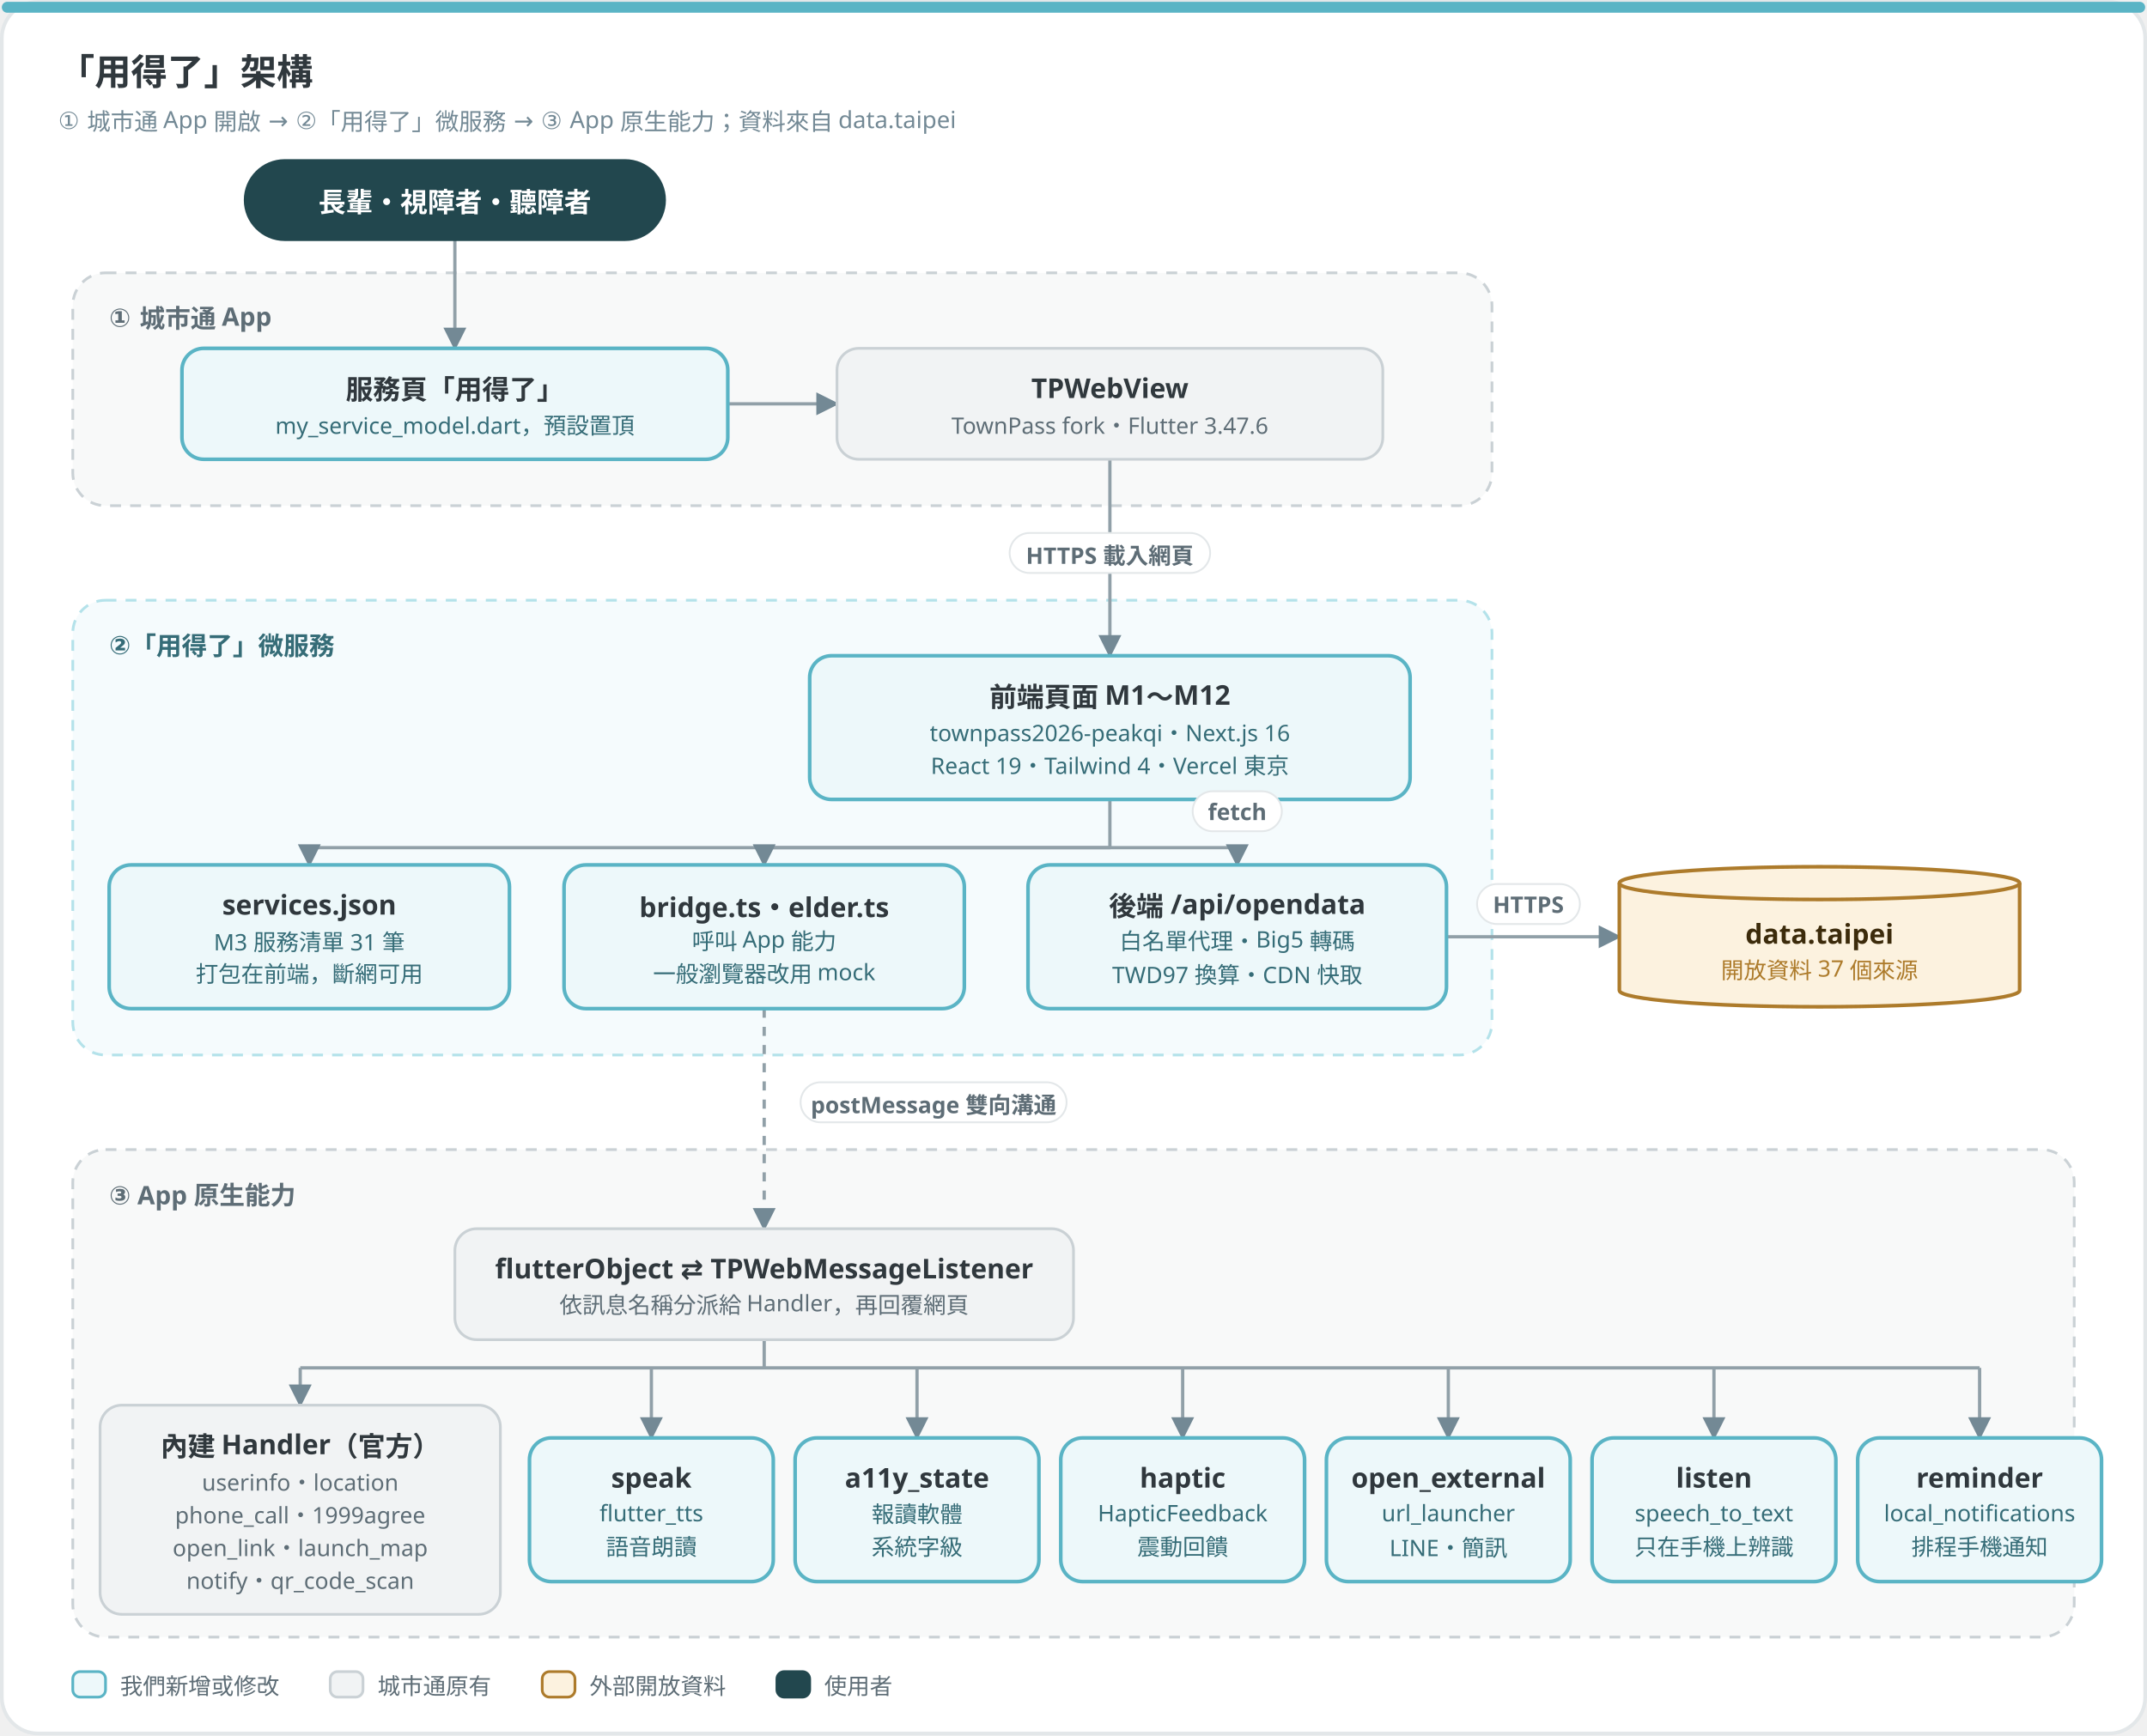
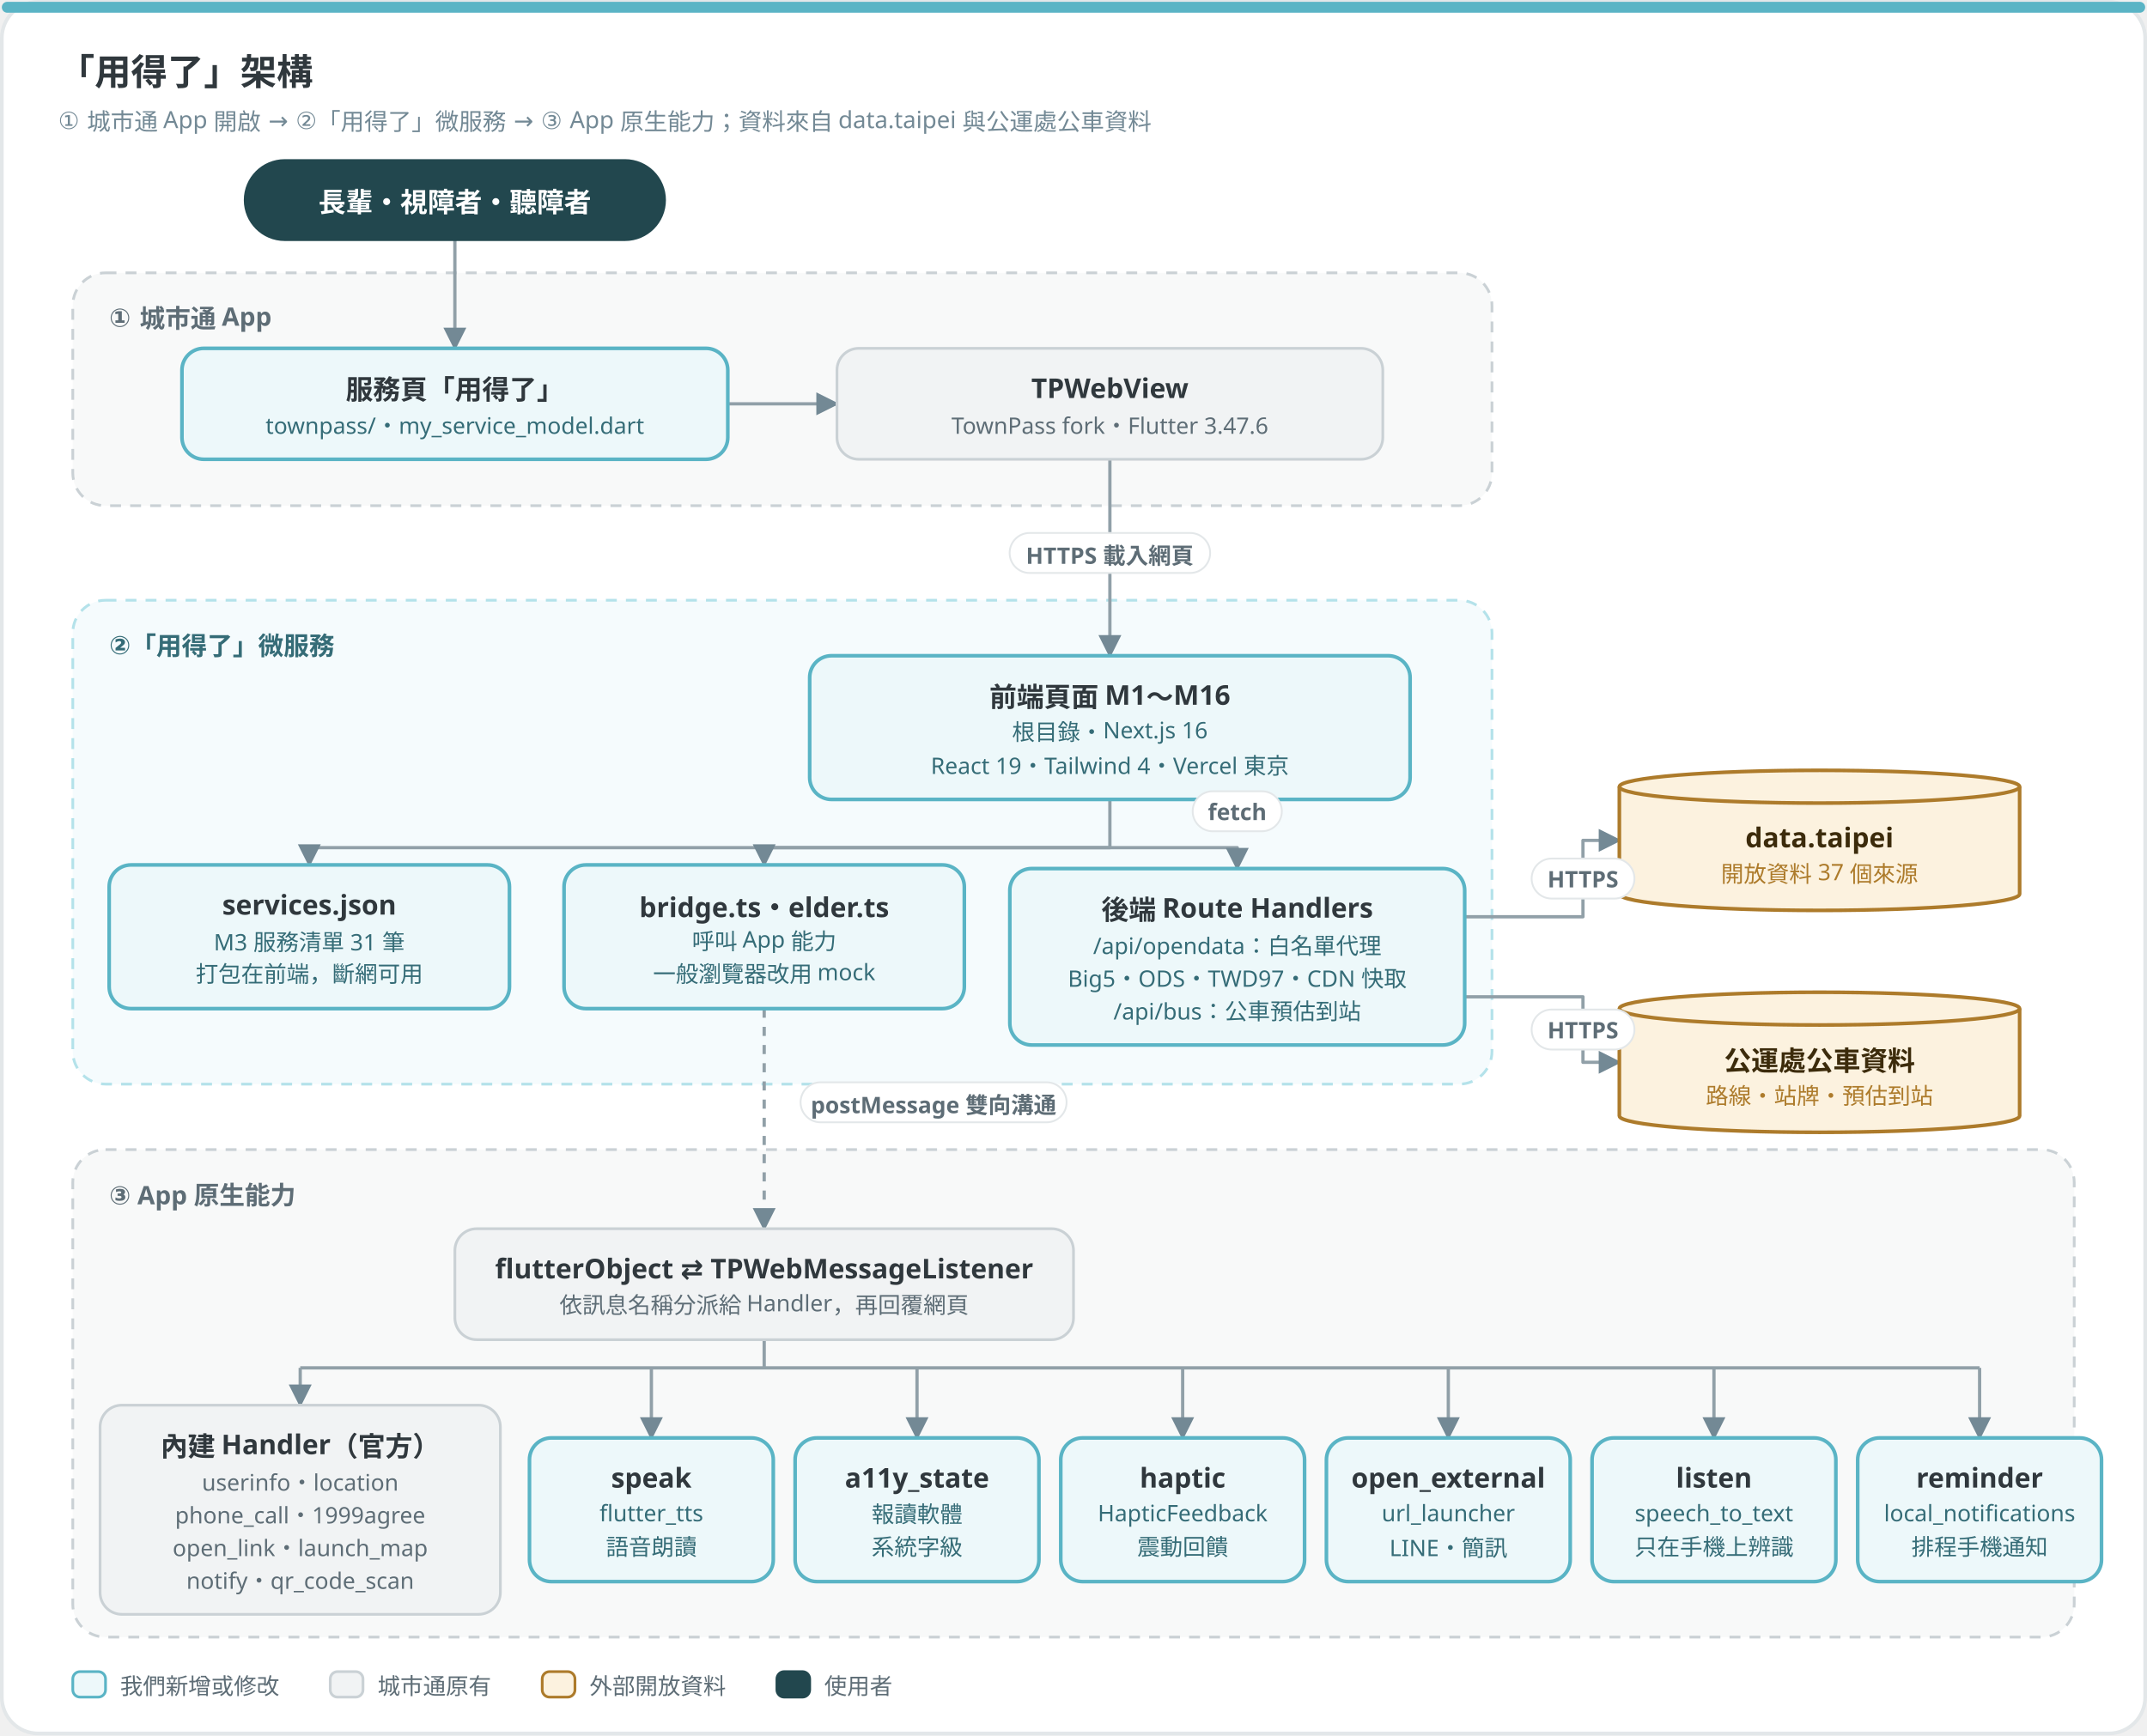
<svg xmlns="http://www.w3.org/2000/svg" width="1180" height="954" viewBox="0 0 1180 954" font-family="'PingFang TC','Noto Sans TC','Microsoft JhengHei',system-ui,sans-serif" role="img" aria-label="「用得了」架構">
  <defs>
    <marker id="arrow" viewBox="0 0 10 10" refX="9" refY="5" markerWidth="7" markerHeight="7" orient="auto-start-reverse">
      <path d="M0,0 L10,5 L0,10 z" fill="#738995" />
    </marker>
    <marker id="arrow-start" viewBox="0 0 10 10" refX="1" refY="5" markerWidth="7" markerHeight="7" orient="auto-start-reverse">
      <path d="M10,0 L0,5 L10,10 z" fill="#738995" />
    </marker>
  </defs>
  <rect x="1" y="1" width="1178" height="952" rx="20" fill="white" stroke="#E3E7E9" stroke-width="2" />
  <rect x="1" y="1" width="1178" height="6" rx="3" fill="#5AB4C5" />
  <text x="32.0" y="38.0" font-size="20" font-weight="700" fill="#30383D" text-anchor="start" dominant-baseline="central">「用得了」架構</text>
-   <text x="32.0" y="64.0" font-size="13" font-weight="400" fill="#738995" text-anchor="start" dominant-baseline="central">① 城市通 App 開啟 → ②「用得了」微服務 → ③ App 原生能力；資料來自 data.taipei</text>
+   <text x="32.0" y="64.0" font-size="13" font-weight="400" fill="#738995" text-anchor="start" dominant-baseline="central">① 城市通 App 開啟 → ②「用得了」微服務 → ③ App 原生能力；資料來自 data.taipei 與公運處公車資料</text>
  <rect x="40" y="150" width="780" height="128" rx="18" fill="#F1F3F4" fill-opacity="0.55" stroke="#CAD1D5" stroke-width="1.5" stroke-dasharray="6 5" />
  <text x="60.0" y="172.0" font-size="14" font-weight="700" fill="#5E6D76" text-anchor="start" dominant-baseline="central">① 城市通 App</text>
-   <rect x="40" y="330" width="780" height="250" rx="18" fill="#EDF8FA" fill-opacity="0.55" stroke="#B4E2EA" stroke-width="1.5" stroke-dasharray="6 5" />
+   <rect x="40" y="330" width="780" height="266" rx="18" fill="#EDF8FA" fill-opacity="0.55" stroke="#B4E2EA" stroke-width="1.5" stroke-dasharray="6 5" />
  <text x="60.0" y="352.0" font-size="14" font-weight="700" fill="#356C77" text-anchor="start" dominant-baseline="central">②「用得了」微服務</text>
  <rect x="40" y="632" width="1100" height="268" rx="18" fill="#F1F3F4" fill-opacity="0.55" stroke="#CAD1D5" stroke-width="1.5" stroke-dasharray="6 5" />
  <text x="60.0" y="654.0" font-size="14" font-weight="700" fill="#5E6D76" text-anchor="start" dominant-baseline="central">③ App 原生能力</text>
  <path d="M250.0,131.5 L250.0,191.5" fill="none" stroke="#91A0A8" stroke-width="1.8" stroke-linejoin="round" marker-end="url(#arrow)" />
  <path d="M400.0,222.0 L460.0,222.0" fill="none" stroke="#91A0A8" stroke-width="1.8" stroke-linejoin="round" marker-end="url(#arrow)" />
  <path d="M610.0,252.5 L610.0,360.5" fill="none" stroke="#91A0A8" stroke-width="1.8" stroke-linejoin="round" marker-end="url(#arrow)" />
  <path d="M610.0,439.5 L610.0,466.0 L170.0,466.0 L170.0,475.5" fill="none" stroke="#91A0A8" stroke-width="1.8" stroke-linejoin="round" marker-end="url(#arrow)" />
  <path d="M610.0,466.0 L420.0,466.0 L420.0,475.5" fill="none" stroke="#91A0A8" stroke-width="1.8" stroke-linejoin="round" marker-end="url(#arrow)" />
-   <path d="M610.0,466.0 L680.0,466.0 L680.0,475.5" fill="none" stroke="#91A0A8" stroke-width="1.8" stroke-linejoin="round" marker-end="url(#arrow)" />
-   <path d="M795.0,515.0 L890.0,515.0" fill="none" stroke="#91A0A8" stroke-width="1.8" stroke-linejoin="round" marker-end="url(#arrow)" />
+   <path d="M610.0,466.0 L680.0,466.0 L680.0,477.5" fill="none" stroke="#91A0A8" stroke-width="1.8" stroke-linejoin="round" marker-end="url(#arrow)" />
+   <path d="M805.0,504.0 L870.0,504.0 L870.0,462.0 L890.0,462.0" fill="none" stroke="#91A0A8" stroke-width="1.8" stroke-linejoin="round" marker-end="url(#arrow)" />
+   <path d="M805.0,548.0 L870.0,548.0 L870.0,584.0 L890.0,584.0" fill="none" stroke="#91A0A8" stroke-width="1.8" stroke-linejoin="round" marker-end="url(#arrow)" />
  <path d="M420.0,554.5 L420.0,675.5" fill="none" stroke="#91A0A8" stroke-width="1.8" stroke-linejoin="round" stroke-dasharray="5 5" marker-start="url(#arrow-start)" marker-end="url(#arrow)" />
  <path d="M420,736.5 V752 M165,752 H1088" fill="none" stroke="#91A0A8" stroke-width="1.8" />
  <path d="M165.0,752.0 L165.0,772.5" fill="none" stroke="#91A0A8" stroke-width="1.8" stroke-linejoin="round" marker-end="url(#arrow)" />
  <path d="M358.0,752.0 L358.0,790.5" fill="none" stroke="#91A0A8" stroke-width="1.8" stroke-linejoin="round" marker-end="url(#arrow)" />
  <path d="M504.0,752.0 L504.0,790.5" fill="none" stroke="#91A0A8" stroke-width="1.8" stroke-linejoin="round" marker-end="url(#arrow)" />
  <path d="M650.0,752.0 L650.0,790.5" fill="none" stroke="#91A0A8" stroke-width="1.8" stroke-linejoin="round" marker-end="url(#arrow)" />
  <path d="M796.0,752.0 L796.0,790.5" fill="none" stroke="#91A0A8" stroke-width="1.8" stroke-linejoin="round" marker-end="url(#arrow)" />
  <path d="M942.0,752.0 L942.0,790.5" fill="none" stroke="#91A0A8" stroke-width="1.8" stroke-linejoin="round" marker-end="url(#arrow)" />
  <path d="M1088.0,752.0 L1088.0,790.5" fill="none" stroke="#91A0A8" stroke-width="1.8" stroke-linejoin="round" marker-end="url(#arrow)" />
  <rect x="135.0" y="88.5" width="230.0" height="43.0" rx="21.5" fill="#22474E" stroke="#22474E" stroke-width="2" />
  <text x="250.0" y="110.0" font-size="15" font-weight="700" fill="#FFFFFF" text-anchor="middle" dominant-baseline="central">長輩・視障者・聽障者</text>
  <rect x="100.0" y="191.5" width="300.0" height="61.0" rx="12.0" fill="#EDF8FA" stroke="#5AB4C5" stroke-width="2" />
  <text x="250.0" y="213.0" font-size="15" font-weight="700" fill="#30383D" text-anchor="middle" dominant-baseline="central">服務頁「用得了」</text>
-   <text x="250.0" y="232.5" font-size="12.5" font-weight="400" fill="#356C77" text-anchor="middle" dominant-baseline="central">my_service_model.dart，預設置頂</text>
+   <text x="250.0" y="232.5" font-size="12.5" font-weight="400" fill="#356C77" text-anchor="middle" dominant-baseline="central">townpass/・my_service_model.dart</text>
  <rect x="460.0" y="191.5" width="300.0" height="61.0" rx="12.0" fill="#F1F3F4" stroke="#CAD1D5" stroke-width="1.5" />
  <text x="610.0" y="213.0" font-size="15" font-weight="700" fill="#30383D" text-anchor="middle" dominant-baseline="central">TPWebView</text>
  <text x="610.0" y="232.5" font-size="12.5" font-weight="400" fill="#5E6D76" text-anchor="middle" dominant-baseline="central">TownPass fork・Flutter 3.47.6</text>
  <rect x="445.0" y="360.5" width="330.0" height="79.0" rx="12.0" fill="#EDF8FA" stroke="#5AB4C5" stroke-width="2" />
-   <text x="610.0" y="382.0" font-size="15" font-weight="700" fill="#30383D" text-anchor="middle" dominant-baseline="central">前端頁面 M1～M12</text>
-   <text x="610.0" y="401.5" font-size="12.5" font-weight="400" fill="#356C77" text-anchor="middle" dominant-baseline="central">townpass2026-peakqi・Next.js 16</text>
+   <text x="610.0" y="382.0" font-size="15" font-weight="700" fill="#30383D" text-anchor="middle" dominant-baseline="central">前端頁面 M1～M16</text>
+   <text x="610.0" y="401.5" font-size="12.5" font-weight="400" fill="#356C77" text-anchor="middle" dominant-baseline="central">根目錄・Next.js 16</text>
  <text x="610.0" y="419.5" font-size="12.5" font-weight="400" fill="#356C77" text-anchor="middle" dominant-baseline="central">React 19・Tailwind 4・Vercel 東京</text>
  <rect x="60.0" y="475.5" width="220.0" height="79.0" rx="12.0" fill="#EDF8FA" stroke="#5AB4C5" stroke-width="2" />
  <text x="170.0" y="497.0" font-size="15" font-weight="700" fill="#30383D" text-anchor="middle" dominant-baseline="central">services.json</text>
  <text x="170.0" y="516.5" font-size="12.5" font-weight="400" fill="#356C77" text-anchor="middle" dominant-baseline="central">M3 服務清單 31 筆</text>
  <text x="170.0" y="534.5" font-size="12.5" font-weight="400" fill="#356C77" text-anchor="middle" dominant-baseline="central">打包在前端，斷網可用</text>
  <rect x="310.0" y="475.5" width="220.0" height="79.0" rx="12.0" fill="#EDF8FA" stroke="#5AB4C5" stroke-width="2" />
  <text x="420.0" y="497.0" font-size="15" font-weight="700" fill="#30383D" text-anchor="middle" dominant-baseline="central">bridge.ts・elder.ts</text>
  <text x="420.0" y="516.5" font-size="12.5" font-weight="400" fill="#356C77" text-anchor="middle" dominant-baseline="central">呼叫 App 能力</text>
  <text x="420.0" y="534.5" font-size="12.5" font-weight="400" fill="#356C77" text-anchor="middle" dominant-baseline="central">一般瀏覽器改用 mock</text>
-   <rect x="565.0" y="475.5" width="230.0" height="79.0" rx="12.0" fill="#EDF8FA" stroke="#5AB4C5" stroke-width="2" />
-   <text x="680.0" y="497.0" font-size="15" font-weight="700" fill="#30383D" text-anchor="middle" dominant-baseline="central">後端 /api/opendata</text>
-   <text x="680.0" y="516.5" font-size="12.5" font-weight="400" fill="#356C77" text-anchor="middle" dominant-baseline="central">白名單代理・Big5 轉碼</text>
-   <text x="680.0" y="534.5" font-size="12.5" font-weight="400" fill="#356C77" text-anchor="middle" dominant-baseline="central">TWD97 換算・CDN 快取</text>
-   <path d="M890.0,485.5 a110.0,9 0 0,1 220.0,0 v59.0 a110.0,9 0 0,1 -220.0,0 z" fill="#FCF2DF" stroke="#AD7B2B" stroke-width="2" />
-   <path d="M890.0,485.5 a110.0,9 0 0,0 220.0,0" fill="none" stroke="#AD7B2B" stroke-width="2" />
-   <text x="1000.0" y="513.0" font-size="15" font-weight="700" fill="#3C2B0B" text-anchor="middle" dominant-baseline="central">data.taipei</text>
-   <text x="1000.0" y="532.5" font-size="12.5" font-weight="400" fill="#AD7B2B" text-anchor="middle" dominant-baseline="central">開放資料 37 個來源</text>
+   <rect x="555.0" y="477.5" width="250.0" height="97.0" rx="12.0" fill="#EDF8FA" stroke="#5AB4C5" stroke-width="2" />
+   <text x="680.0" y="499.0" font-size="15" font-weight="700" fill="#30383D" text-anchor="middle" dominant-baseline="central">後端 Route Handlers</text>
+   <text x="680.0" y="518.5" font-size="12.5" font-weight="400" fill="#356C77" text-anchor="middle" dominant-baseline="central">/api/opendata：白名單代理</text>
+   <text x="680.0" y="536.5" font-size="12.5" font-weight="400" fill="#356C77" text-anchor="middle" dominant-baseline="central">Big5・ODS・TWD97・CDN 快取</text>
+   <text x="680.0" y="554.5" font-size="12.5" font-weight="400" fill="#356C77" text-anchor="middle" dominant-baseline="central">/api/bus：公車預估到站</text>
+   <path d="M890.0,432.5 a110.0,9 0 0,1 220.0,0 v59.0 a110.0,9 0 0,1 -220.0,0 z" fill="#FCF2DF" stroke="#AD7B2B" stroke-width="2" />
+   <path d="M890.0,432.5 a110.0,9 0 0,0 220.0,0" fill="none" stroke="#AD7B2B" stroke-width="2" />
+   <text x="1000.0" y="460.0" font-size="15" font-weight="700" fill="#3C2B0B" text-anchor="middle" dominant-baseline="central">data.taipei</text>
+   <text x="1000.0" y="479.5" font-size="12.5" font-weight="400" fill="#AD7B2B" text-anchor="middle" dominant-baseline="central">開放資料 37 個來源</text>
+   <path d="M890.0,554.5 a110.0,9 0 0,1 220.0,0 v59.0 a110.0,9 0 0,1 -220.0,0 z" fill="#FCF2DF" stroke="#AD7B2B" stroke-width="2" />
+   <path d="M890.0,554.5 a110.0,9 0 0,0 220.0,0" fill="none" stroke="#AD7B2B" stroke-width="2" />
+   <text x="1000.0" y="582.0" font-size="15" font-weight="700" fill="#3C2B0B" text-anchor="middle" dominant-baseline="central">公運處公車資料</text>
+   <text x="1000.0" y="601.5" font-size="12.5" font-weight="400" fill="#AD7B2B" text-anchor="middle" dominant-baseline="central">路線・站牌・預估到站</text>
  <rect x="250.0" y="675.5" width="340.0" height="61.0" rx="12.0" fill="#F1F3F4" stroke="#CAD1D5" stroke-width="1.5" />
  <text x="420.0" y="697.0" font-size="15" font-weight="700" fill="#30383D" text-anchor="middle" dominant-baseline="central">flutterObject ⇄ TPWebMessageListener</text>
  <text x="420.0" y="716.5" font-size="12.5" font-weight="400" fill="#5E6D76" text-anchor="middle" dominant-baseline="central">依訊息名稱分派給 Handler，再回覆網頁</text>
  <rect x="55.0" y="772.5" width="220.0" height="115.0" rx="12.0" fill="#F1F3F4" stroke="#CAD1D5" stroke-width="1.5" />
  <text x="165.0" y="794.0" font-size="15" font-weight="700" fill="#30383D" text-anchor="middle" dominant-baseline="central">內建 Handler（官方）</text>
  <text x="165.0" y="813.5" font-size="12.5" font-weight="400" fill="#5E6D76" text-anchor="middle" dominant-baseline="central">userinfo・location</text>
  <text x="165.0" y="831.5" font-size="12.5" font-weight="400" fill="#5E6D76" text-anchor="middle" dominant-baseline="central">phone_call・1999agree</text>
  <text x="165.0" y="849.5" font-size="12.5" font-weight="400" fill="#5E6D76" text-anchor="middle" dominant-baseline="central">open_link・launch_map</text>
  <text x="165.0" y="867.5" font-size="12.5" font-weight="400" fill="#5E6D76" text-anchor="middle" dominant-baseline="central">notify・qr_code_scan</text>
  <rect x="291.0" y="790.5" width="134.0" height="79.0" rx="12.0" fill="#EDF8FA" stroke="#5AB4C5" stroke-width="2" />
  <text x="358.0" y="812.0" font-size="15" font-weight="700" fill="#30383D" text-anchor="middle" dominant-baseline="central">speak</text>
  <text x="358.0" y="831.5" font-size="12.5" font-weight="400" fill="#356C77" text-anchor="middle" dominant-baseline="central">flutter_tts</text>
  <text x="358.0" y="849.5" font-size="12.5" font-weight="400" fill="#356C77" text-anchor="middle" dominant-baseline="central">語音朗讀</text>
  <rect x="437.0" y="790.5" width="134.0" height="79.0" rx="12.0" fill="#EDF8FA" stroke="#5AB4C5" stroke-width="2" />
  <text x="504.0" y="812.0" font-size="15" font-weight="700" fill="#30383D" text-anchor="middle" dominant-baseline="central">a11y_state</text>
  <text x="504.0" y="831.5" font-size="12.5" font-weight="400" fill="#356C77" text-anchor="middle" dominant-baseline="central">報讀軟體</text>
  <text x="504.0" y="849.5" font-size="12.5" font-weight="400" fill="#356C77" text-anchor="middle" dominant-baseline="central">系統字級</text>
  <rect x="583.0" y="790.5" width="134.0" height="79.0" rx="12.0" fill="#EDF8FA" stroke="#5AB4C5" stroke-width="2" />
  <text x="650.0" y="812.0" font-size="15" font-weight="700" fill="#30383D" text-anchor="middle" dominant-baseline="central">haptic</text>
  <text x="650.0" y="831.5" font-size="12.5" font-weight="400" fill="#356C77" text-anchor="middle" dominant-baseline="central">HapticFeedback</text>
  <text x="650.0" y="849.5" font-size="12.5" font-weight="400" fill="#356C77" text-anchor="middle" dominant-baseline="central">震動回饋</text>
  <rect x="729.0" y="790.5" width="134.0" height="79.0" rx="12.0" fill="#EDF8FA" stroke="#5AB4C5" stroke-width="2" />
  <text x="796.0" y="812.0" font-size="15" font-weight="700" fill="#30383D" text-anchor="middle" dominant-baseline="central">open_external</text>
  <text x="796.0" y="831.5" font-size="12.5" font-weight="400" fill="#356C77" text-anchor="middle" dominant-baseline="central">url_launcher</text>
  <text x="796.0" y="849.5" font-size="12.5" font-weight="400" fill="#356C77" text-anchor="middle" dominant-baseline="central">LINE・簡訊</text>
  <rect x="875.0" y="790.5" width="134.0" height="79.0" rx="12.0" fill="#EDF8FA" stroke="#5AB4C5" stroke-width="2" />
  <text x="942.0" y="812.0" font-size="15" font-weight="700" fill="#30383D" text-anchor="middle" dominant-baseline="central">listen</text>
  <text x="942.0" y="831.5" font-size="12.5" font-weight="400" fill="#356C77" text-anchor="middle" dominant-baseline="central">speech_to_text</text>
  <text x="942.0" y="849.5" font-size="12.5" font-weight="400" fill="#356C77" text-anchor="middle" dominant-baseline="central">只在手機上辨識</text>
  <rect x="1021.0" y="790.5" width="134.0" height="79.0" rx="12.0" fill="#EDF8FA" stroke="#5AB4C5" stroke-width="2" />
  <text x="1088.0" y="812.0" font-size="15" font-weight="700" fill="#30383D" text-anchor="middle" dominant-baseline="central">reminder</text>
  <text x="1088.0" y="831.5" font-size="12.5" font-weight="400" fill="#356C77" text-anchor="middle" dominant-baseline="central">local_notifications</text>
  <text x="1088.0" y="849.5" font-size="12.5" font-weight="400" fill="#356C77" text-anchor="middle" dominant-baseline="central">排程手機通知</text>
  <rect x="554.9" y="293.0" width="110.2" height="22" rx="11" fill="white" stroke="#E3E7E9" />
  <text x="610.0" y="304.0" font-size="12.5" font-weight="600" fill="#5E6D76" text-anchor="middle" dominant-baseline="central">HTTPS 載入網頁</text>
  <rect x="655.5" y="435.0" width="49.0" height="22" rx="11" fill="white" stroke="#E3E7E9" />
  <text x="680.0" y="446.0" font-size="12.5" font-weight="600" fill="#5E6D76" text-anchor="middle" dominant-baseline="central">fetch</text>
-   <rect x="811.8" y="486.0" width="56.5" height="22" rx="11" fill="white" stroke="#E3E7E9" />
-   <text x="840.0" y="497.0" font-size="12.5" font-weight="600" fill="#5E6D76" text-anchor="middle" dominant-baseline="central">HTTPS</text>
+   <rect x="841.8" y="472.0" width="56.5" height="22" rx="11" fill="white" stroke="#E3E7E9" />
+   <text x="870.0" y="483.0" font-size="12.5" font-weight="600" fill="#5E6D76" text-anchor="middle" dominant-baseline="central">HTTPS</text>
+   <rect x="841.8" y="555.0" width="56.5" height="22" rx="11" fill="white" stroke="#E3E7E9" />
+   <text x="870.0" y="566.0" font-size="12.5" font-weight="600" fill="#5E6D76" text-anchor="middle" dominant-baseline="central">HTTPS</text>
  <rect x="440.0" y="595.0" width="146.2" height="22" rx="11" fill="white" stroke="#E3E7E9" />
  <text x="513.1" y="606.0" font-size="12.5" font-weight="600" fill="#5E6D76" text-anchor="middle" dominant-baseline="central">postMessage 雙向溝通</text>
  <rect x="40" y="919" width="18" height="14" rx="4" fill="#EDF8FA" stroke="#5AB4C5" stroke-width="1.5" />
  <text x="66.0" y="926.0" font-size="12.5" font-weight="400" fill="#5E6D76" text-anchor="start" dominant-baseline="central">我們新增或修改</text>
  <rect x="181.5" y="919" width="18" height="14" rx="4" fill="#F1F3F4" stroke="#CAD1D5" stroke-width="1.5" />
  <text x="207.5" y="926.0" font-size="12.5" font-weight="400" fill="#5E6D76" text-anchor="start" dominant-baseline="central">城市通原有</text>
  <rect x="298.0" y="919" width="18" height="14" rx="4" fill="#FCF2DF" stroke="#AD7B2B" stroke-width="1.5" />
  <text x="324.0" y="926.0" font-size="12.5" font-weight="400" fill="#5E6D76" text-anchor="start" dominant-baseline="central">外部開放資料</text>
  <rect x="427.0" y="919" width="18" height="14" rx="4" fill="#22474E" stroke="#22474E" stroke-width="1.5" />
  <text x="453.0" y="926.0" font-size="12.5" font-weight="400" fill="#5E6D76" text-anchor="start" dominant-baseline="central">使用者</text>
</svg>
